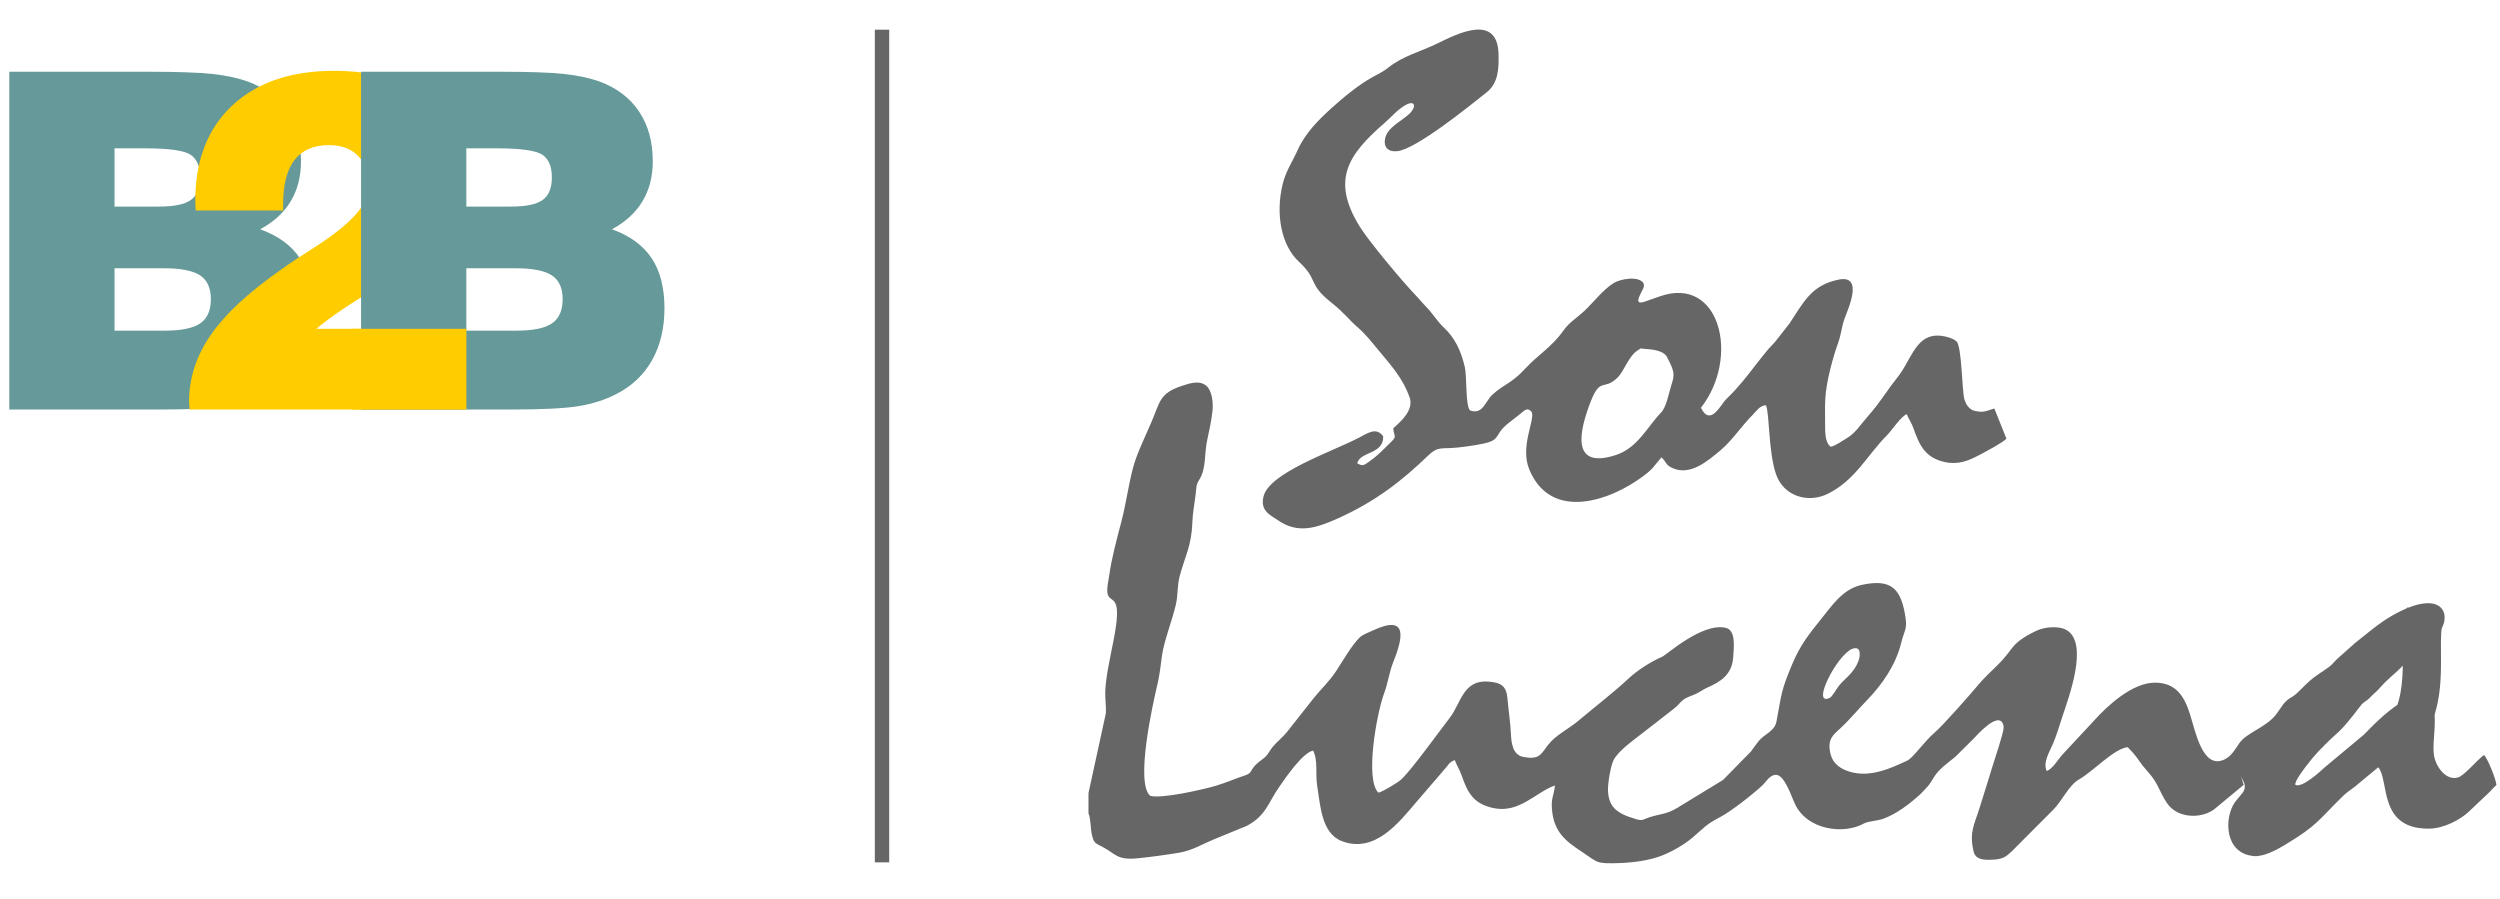
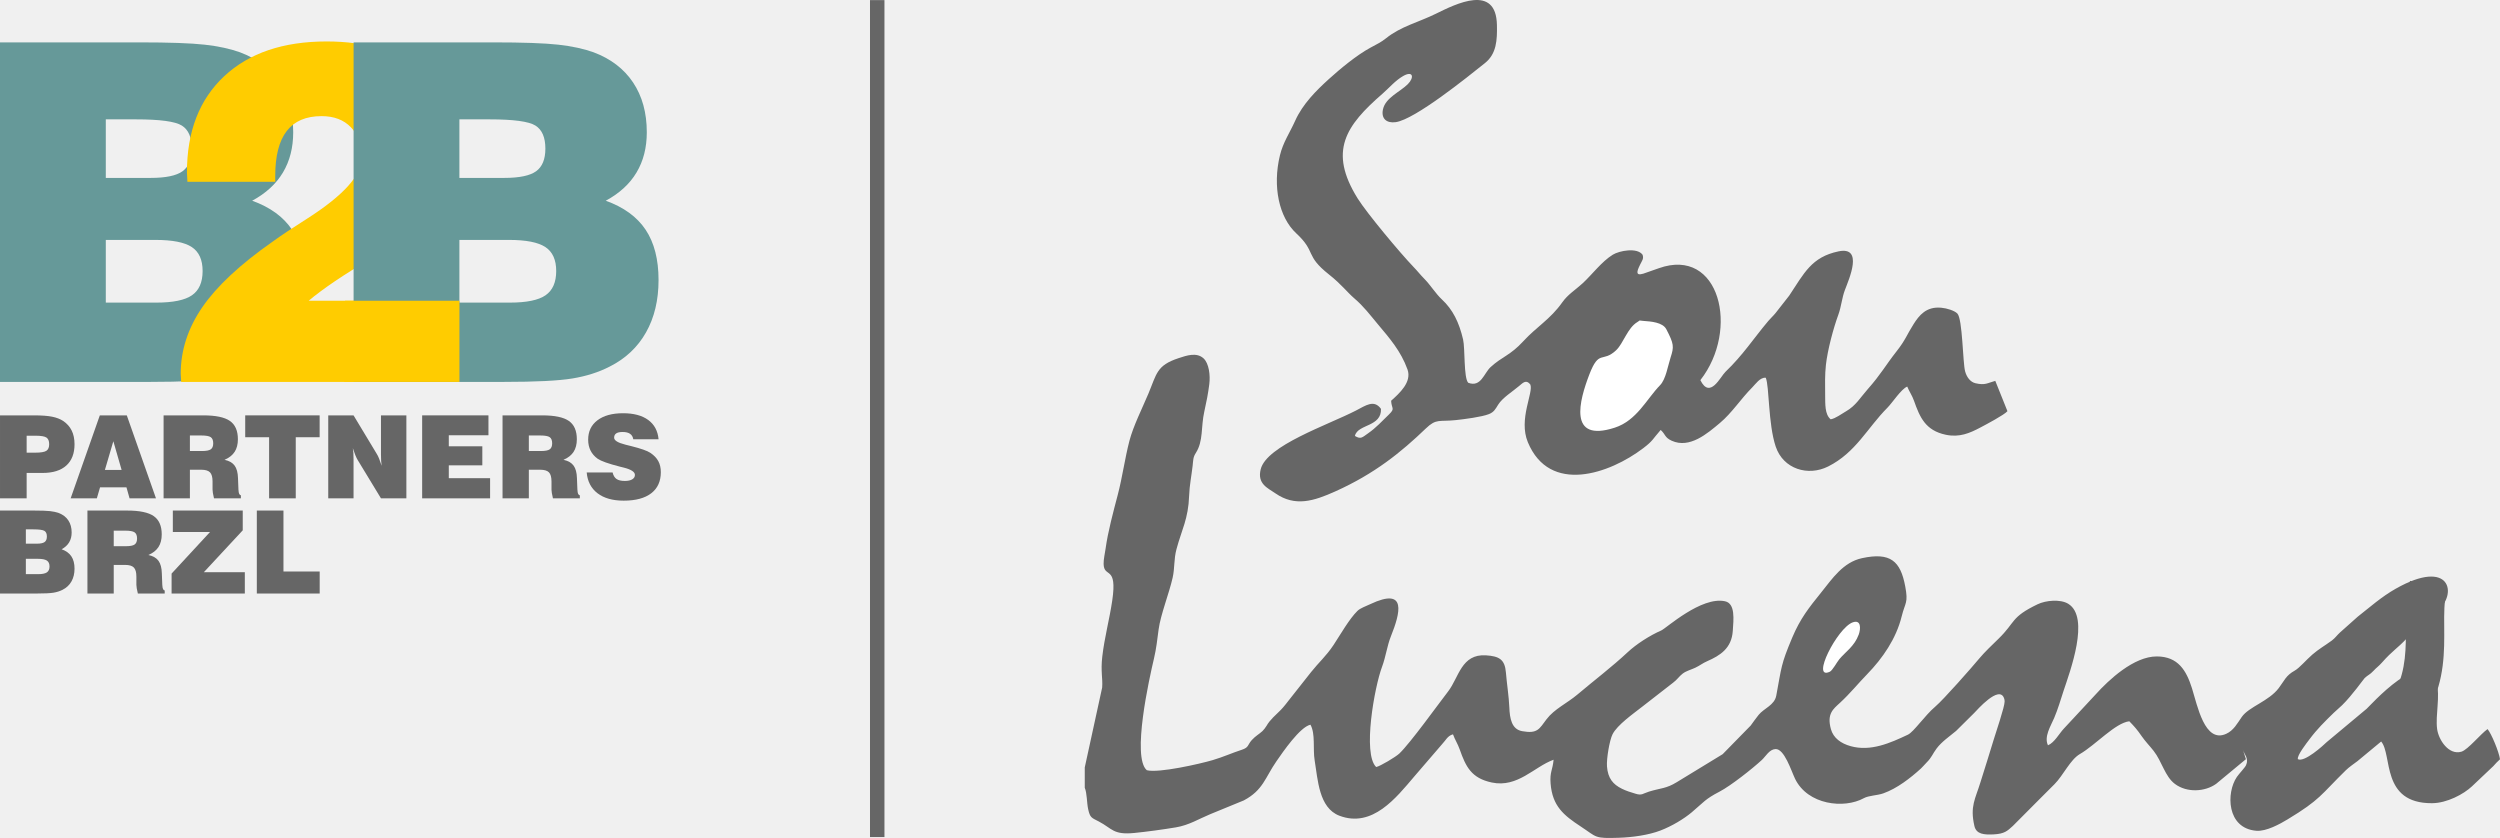
- <svg xmlns="http://www.w3.org/2000/svg" xml:space="preserve" width="183.972mm" height="66.128mm" version="1.1" shape-rendering="geometricPrecision" text-rendering="geometricPrecision" image-rendering="optimizeQuality" fill-rule="evenodd" clip-rule="evenodd" viewBox="0 0 18340575 6592460">
+ <svg xmlns="http://www.w3.org/2000/svg" xml:space="preserve" width="183.029mm" height="61.35mm" version="1.1" shape-rendering="geometricPrecision" text-rendering="geometricPrecision" image-rendering="optimizeQuality" fill-rule="evenodd" clip-rule="evenodd" viewBox="0 0 18288531 6130177">
  <g id="Camada_x0020_1">
-     <rect fill="white" x="-4" y="-4" width="18340574" height="6592460" />
-     <path fill="#669999" fill-rule="nonzero" d="M840326 2425682l368443 0c122263,0 209184,-17945 260765,-53844 51581,-35879 77401,-94757 77401,-176635 0,-81877 -26359,-140207 -79076,-174970 -52707,-34773 -141334,-52159 -265819,-52159l-361713 0 0 457607zm0 -910170l328087 0c109911,0 187282,-16270 232143,-48779 44862,-32520 67302,-87470 67302,-164871 0,-81877 -24116,-137964 -72357,-168231 -48231,-30287 -159817,-45430 -334787,-45430l-220390 0 0 427311zm-772206 1488914l0 -2478130 1016163 0c218705,0 377943,5593 477775,16818 99842,11195 185637,29718 257425,55509 125602,47115 221765,120558 288499,220380 66764,99852 100121,220958 100121,363418 0,112134 -24973,210002 -74879,293554 -49906,83572 -124755,152250 -224607,206084 131235,47115 228265,117786 291062,211986 62806,94219 94229,216492 94229,366758 0,146936 -30576,274523 -91707,382729 -61131,108246 -149997,191519 -266637,249859 -78528,40355 -168241,68977 -269189,85795 -100948,16808 -268072,25242 -501342,25242l-1096914 0z" />
-     <path fill="#FFCC00" fill-rule="nonzero" d="M1390468 3004406c0,-6709 -548,-16539 -1675,-29439 -1127,-12890 -1705,-22710 -1705,-29439 0,-171590 52737,-333949 158152,-487037 105415,-153107 275908,-312087 511441,-476958 61680,-44862 147475,-102065 257395,-171600 262470,-168241 393675,-314599 393675,-439115 0,-95316 -26070,-170195 -78229,-224577 -52159,-54402 -123658,-81598 -214508,-81598 -113260,0 -197959,36168 -254016,108515 -56077,72327 -84120,181968 -84120,328905l0 42050 -640981 0c0,-8962 -578,-21005 -1695,-36158 -1127,-15143 -1675,-26089 -1675,-32819 0,-298329 90570,-532187 271681,-701554 181151,-169337 430421,-254016 747822,-254016 290483,0 522667,71499 696510,214478 173853,143009 260765,332274 260765,567797 0,154812 -33636,283754 -100938,386956 -67312,103201 -204688,217588 -412168,343221 -24704,15692 -64511,39817 -119471,72327 -198507,116630 -350488,219283 -455903,307880l1081761 0 0 592182 -2012119 0z" />
-     <path fill="#669999" fill-rule="nonzero" d="M3421089 2425682l368423 0c122273,0 209194,-17945 260775,-53844 51581,-35879 77401,-94757 77401,-176635 0,-81877 -26369,-140207 -79076,-174970 -52707,-34773 -141334,-52159 -265819,-52159l-361703 0 0 457607zm0 -910170l328067 0c109911,0 187292,-16270 232143,-48779 44871,-32520 67312,-87470 67312,-164871 0,-81877 -24116,-137964 -72357,-168231 -48231,-30287 -159827,-45430 -334797,-45430l-220370 0 0 427311zm-772216 1488914l0 -2478130 1016163 0c218705,0 377953,5593 477765,16818 99852,11195 185647,29718 257425,55509 125612,47115 221775,120558 288499,220380 66764,99852 100131,220958 100131,363418 0,112134 -24973,210002 -74889,293554 -49906,83572 -124755,152250 -224597,206084 131235,47115 228255,117786 291062,211986 62796,94219 94219,216492 94219,366758 0,146936 -30566,274523 -91697,382729 -61131,108246 -150007,191519 -266637,249859 -78528,40355 -168251,68977 -269199,85795 -100938,16808 -268063,25242 -501342,25242l-1096904 0z" />
-     <polygon fill="#FFCC00" fill-rule="nonzero" points="3421428,2412214 2586695,2412214 2580185,3004406 3421428,3004406 " />
-     <path fill="#666666" d="M10221428 3142031c3021,60414 31563,54302 -16599,100769 -48620,46935 -92165,95515 -150824,136339 -43456,30247 -52707,46128 -96701,19899 8623,-45500 64820,-62617 108645,-84100 42489,-20836 84210,-49268 81379,-113819 -50843,-70702 -111775,-24006 -182915,12531 -207131,106402 -652177,255441 -694915,428358 -26468,107050 50763,136519 107767,175987 144315,99932 280963,55439 435246,-13728 289815,-129909 483039,-287812 662415,-460140 76803,-73782 96183,-48111 217818,-60812 60354,-6301 191808,-23338 242751,-43934 36986,-14944 47244,-36737 66903,-68339 31842,-51182 105345,-96123 151552,-135532 31822,-27146 53525,-49188 83044,-12800 26399,56755 -87889,252820 -17665,421858 159448,383775 597436,230219 842639,43356 72456,-55220 66634,-64302 126838,-132790 35770,31722 27914,54601 80003,78428 131534,60194 260855,-52897 352302,-129311 88138,-73663 152908,-176585 237168,-260845 23717,-23737 55339,-72626 97419,-69585 26648,61749 17037,335724 72496,502120 55070,165230 236719,219273 383157,145630 202036,-101596 285509,-281202 432186,-428507 36776,-36936 100689,-136877 144823,-154513 13588,33965 35471,64441 49198,103241 42519,120089 83253,217309 232752,248493 99244,20696 173843,-11804 250038,-51999 43167,-22770 177891,-93900 199325,-120289l-88686 -221137c-55210,14725 -72586,34155 -144723,17267 -37245,-8713 -63414,-43705 -75228,-85725 -17795,-63285 -18413,-385550 -57253,-423473 -21643,-21125 -74789,-38013 -117138,-41941 -109592,-10179 -161302,55648 -201847,119481 -49856,78508 -57991,114317 -123379,197460 -83074,105634 -114626,168410 -211637,277802 -54183,61101 -86403,120518 -158979,161781 -33128,18832 -75597,51900 -111227,57921 -43406,-35530 -39478,-110878 -40286,-177263 -867,-72277 -2403,-150176 5533,-220619 12362,-109691 54621,-267215 90650,-365362 21374,-58240 26020,-122572 47792,-180114 31174,-82356 137087,-320879 -46337,-282408 -197799,41472 -250826,159039 -360258,323392l-100071 127666c-18174,22401 -33297,34324 -52448,57094 -110808,131783 -182995,246718 -312735,371224 -36846,35361 -112852,202465 -182935,60483 288160,-367565 141354,-975120 -303204,-816809l-113589 39847c-28462,7945 -52179,9870 -38780,-30376 3180,-9551 11245,-26129 16060,-36208 14416,-30187 27415,-41412 17975,-71280 -39837,-55678 -171032,-29260 -217040,-1077 -81578,49986 -151303,145301 -221127,209503 -51651,47493 -107239,80352 -148242,138702 -85805,122093 -188079,178997 -283066,282428 -98217,106950 -154892,111875 -240149,190213 -48530,44592 -69854,149608 -163057,114297 -33925,-34115 -22401,-251254 -37704,-316553 -29150,-124306 -74440,-217578 -155380,-292517 -42818,-39638 -83622,-104886 -124127,-146229 -37913,-38681 -46815,-53395 -84389,-92514 -92694,-96492 -338196,-389438 -405708,-497873 -215395,-346002 -85965,-531669 181809,-764301 48032,-41721 92584,-95774 150316,-128753 73583,-42030 82615,11156 33766,59736 -56406,56077 -163416,98476 -181231,184490 -13967,67382 27485,101537 93452,92335 140187,-19560 522278,-328097 650931,-430920 85127,-68030 90032,-167553 87659,-278969 -6400,-300791 -298309,-153915 -447000,-80701 -124595,61361 -254913,91767 -362122,178200 -34962,28203 -66096,42868 -115813,69775 -97489,52767 -218505,152589 -302895,229292 -90640,82376 -189694,180443 -244904,303473 -40066,89254 -87799,156298 -110938,251743 -55459,228854 -6081,453530 118534,569113 149130,138323 60443,159059 239361,300791 92833,73543 131026,128154 186963,176106 67492,57851 111556,117627 168669,185767 85077,101507 169038,196503 217419,331287 32938,91787 -58200,173544 -119501,228485z" />
-     <g id="_1704214163152">
-       <path fill="#666666" d="M7985380 5818190l0 148532c16958,39568 14296,107069 24614,155101 13877,64621 25222,63434 78139,91079 98007,51212 103710,99074 258462,83722 89733,-8893 213182,-25681 304291,-41013 96063,-16170 168500,-62477 250337,-96153l245113 -100580c140935,-74699 155291,-166047 238015,-285539 47543,-68678 171172,-249639 248323,-267066 37664,67990 16449,176096 30825,261802 23298,138991 30287,345384 180303,402537 241385,91946 415886,-132860 546383,-286047l203113 -236031c28273,-29539 39368,-60832 79654,-71948 13728,38651 34184,67701 49727,111944 43984,125154 85257,208367 233429,239750 189056,40046 308896,-114756 451008,-166217 -6410,75407 -28562,88447 -21733,173973 13139,164522 95106,231336 219961,313213 120339,78926 95814,88706 279936,82286 99433,-3459 214528,-19540 300702,-52408 85795,-32729 173644,-86274 229601,-133428 89583,-75487 96293,-95356 203282,-151044 81030,-42180 240518,-167892 308926,-231505 28173,-26199 53774,-76205 98167,-78976 65229,-4087 115354,158162 143367,216282 92395,191688 358503,221426 502140,142191 36158,-19948 97001,-19251 142012,-35122 100410,-35411 198557,-111845 274752,-181330 15432,-14077 26518,-28981 40864,-43167 39249,-38840 43237,-62677 73882,-103421 37165,-49427 95366,-89025 142131,-128015l131454 -130288c21344,-21902 183005,-207350 218426,-108116 3449,9680 3589,12432 4137,23188 1804,35341 -67312,237008 -79554,278630 -30625,104119 -64192,204469 -96163,309156 -38391,125732 -77999,176625 -44832,321657 13728,60005 70403,64750 141324,61071 78308,-4057 98885,-24923 139868,-62088l202136 -203073c35829,-35839 65508,-65458 101347,-101287 63065,-63035 114736,-179177 185328,-219921 113878,-65727 257844,-226920 360537,-239132 38431,39448 56376,59756 90391,108864 27186,39249 59446,71739 87191,107169 61560,78607 82067,186275 155400,241195 87211,65318 218366,58230 300612,-349l217439 -180254 -22261 -70642c9760,36298 46098,64481 23218,114596 -8593,18822 -49956,60812 -66694,85307 -79485,116281 -75188,376119 142371,393266 73074,5762 173754,-50723 227019,-82874 241564,-145770 242182,-179167 425965,-358992 22072,-21593 56835,-45709 85177,-66774l172368 -142829c83542,96432 -3639,452154 371384,450220 109632,-568 231117,-66485 290882,-122562l156208 -147844c19191,-21773 28781,-31413 48929,-50275 -7646,-54023 -62328,-186773 -90869,-220280 -50006,34922 -143567,150785 -190592,164931 -91906,27665 -167114,-85396 -177502,-165858 -13349,-103381 23936,-239062 -4038,-334986 -85157,-291959 -495530,177851 -510783,188159l-289935 241943c-27056,26189 -163356,150426 -211407,125572 -8544,-26209 66046,-120518 83552,-143926 58041,-77610 111476,-129351 177343,-193742 21693,-21215 39787,-34783 61919,-56446 73413,-71888 156208,-190093 164771,-198248 23846,-22670 37215,-23408 64810,-53295 22431,-24305 36408,-31672 60025,-58340 81877,-92445 109711,-100141 183673,-179007 19370,-20656 43037,-35720 61091,-56894 49736,-58350 64959,-68219 128912,-116161 13548,-10159 19739,-16629 32211,-26747 149030,-120807 97479,-389129 -304620,-161202 -105086,59566 -187531,134176 -277095,204040l-129500 115404c-20895,18951 -36338,41631 -59397,58579 -52099,38292 -92734,59805 -142141,102434 -45300,39079 -93701,97559 -128264,116780 -65777,36587 -74979,72377 -117009,127825 -73334,96751 -217997,135801 -270136,211029 -32958,47563 -59068,97938 -113260,122701 -157554,72008 -210231,-206642 -249938,-332444 -40754,-129131 -100958,-232024 -256767,-232333 -167074,-339 -350000,170065 -447020,278072l-231834 249271c-34543,37205 -68020,101317 -115384,121226 -30047,-62796 19590,-139200 45390,-199684 27714,-64969 47035,-133069 69346,-200651 44612,-135093 194988,-533344 33207,-632428 -57792,-35391 -164044,-25212 -223420,3320 -198268,95246 -159358,129500 -286874,253178 -42748,41462 -101377,97300 -137645,140975 -56336,67870 -263377,302965 -322275,352751 -76544,64700 -156955,184700 -200142,205107 -128942,60962 -271901,124436 -417431,83901 -70801,-19719 -126858,-59257 -144793,-125672 -30157,-111615 16918,-144953 67203,-191409 74749,-69047 132162,-140845 197381,-207888 113021,-116181 212045,-259499 252251,-422286 25820,-104487 49238,-95705 25980,-219303 -34723,-184540 -107359,-250507 -315436,-205755 -138572,29808 -217897,150994 -298070,250517 -90042,111785 -152679,190392 -211158,329074 -84439,200282 -77471,215664 -116640,423822 -13289,70592 -89384,91687 -128992,140835 -20985,26050 -38232,51092 -57572,77451l-204698 209065 -335365 204588c-77979,47643 -112951,41263 -201837,68399 -46776,14286 -50813,30306 -98426,15562 -39199,-12143 -64780,-19171 -99712,-36318 -64690,-31742 -102763,-76025 -108964,-164123 -3878,-55190 18373,-189176 40684,-233479 34334,-68180 151064,-149748 214249,-199454l227887 -177193c28452,-20656 43376,-45809 69186,-65697 26708,-20576 60703,-28313 92385,-43227 33626,-15831 53365,-33118 86782,-47683 95057,-41452 178778,-94578 187043,-220798 5383,-82246 20277,-199963 -56545,-216711 -173076,-37724 -429395,197221 -464925,212803 -85616,37544 -182676,100231 -245721,159169 -113310,105923 -248313,208676 -366608,308677 -74440,62936 -168929,105744 -225215,180074 -53495,70662 -64830,107827 -178210,87390 -76245,-13748 -90401,-90590 -93721,-174751 -3011,-76633 -18244,-172089 -24943,-254136 -7756,-95037 -49298,-118385 -145491,-124605 -179964,-11624 -197760,161661 -275779,262819 -75447,97828 -275839,376966 -356430,453869 -25132,23986 -137844,91747 -169048,98546 -100639,-95625 -12322,-585473 42738,-731472 26917,-71370 36836,-153117 64491,-222234 66774,-166835 122372,-363927 -150366,-235194 -32031,15123 -73383,29310 -94020,49687 -60174,59397 -124466,173514 -173983,248254 -54402,82126 -108096,127277 -164353,198318l-156397 198069c-20088,25382 -41412,54472 -65119,78538 -37813,38372 -77022,69236 -103610,115912 -6600,11594 -20636,29349 -29599,37823 -23288,22022 -49896,34793 -77790,65687 -32290,35750 -19998,53505 -72955,70652 -69196,22421 -133398,51970 -211796,75288 -90590,26947 -396267,96851 -481444,73792 -110957,-94638 18593,-672065 52259,-814695 17077,-72317 23936,-136838 33935,-212614 14106,-106870 76663,-263267 102434,-377724 16031,-71200 7916,-133169 28033,-208457 37544,-140516 86623,-220529 92355,-390863 2482,-73443 16988,-143786 25372,-216502 5184,-45061 2562,-62328 23747,-95236 55439,-86154 36338,-190123 61430,-300931 14974,-66116 28223,-133159 36627,-200690 8035,-64551 -2143,-151712 -42389,-188329 -50564,-46008 -122931,-20746 -181510,-1446 -161840,53315 -159308,113320 -221068,260217 -42748,101656 -109691,234825 -138044,343280 -33168,126848 -51212,265092 -85536,395579 -32161,122283 -71529,268043 -88497,391601 -4646,33865 -15064,76933 -14396,110878 2123,107708 101606,4955 63015,267664 -20198,137516 -56605,269259 -72716,408888 -12611,109233 4376,157783 -867,226022l-127018 583120z" />
-       <path fill="white" d="M12019607 2567026c-73613,43237 -102593,156537 -156627,206991 -100091,93452 -123399,-9371 -194968,176475 -72297,187750 -159298,499757 185418,388012 161362,-52299 232622,-209134 331238,-310352 42020,-43117 57064,-142460 76464,-201996 25561,-78448 24993,-98526 -31194,-206194 -26558,-50883 -112702,-56864 -168849,-60832 -40076,-2831 -14376,-8025 -41482,7896z" />
-       <path fill="white" d="M13589561 4759767c-111895,41392 -306783,424400 -166705,360238 20008,-9162 51631,-69595 69864,-91657 44463,-53774 109442,-92973 141394,-179436 15522,-41990 19001,-112642 -44552,-89145z" />
-       <path fill="#666666" fill-rule="nonzero" d="M17925815 4543216c-19769,60742 -19041,149229 -18264,246050 1475,181809 3160,387374 -105096,595432l-249470 -129680c76883,-147764 75517,-315347 74311,-463559 -987,-121535 -1894,-232612 31463,-335076l267056 86832z" />
+     <g id="_1704072685744">
+       <g>
+         <path fill="#669999" fill-rule="nonzero" d="M773981 2213718l369289 0c122544,0 209665,-17986 261364,-53968 51699,-35962 77579,-94975 77579,-177041 0,-82065 -26419,-140529 -79258,-175372 -52828,-34853 -141659,-52279 -266430,-52279l-362545 0 0 458659zm0 -912262l328841 0c110163,0 187712,-16307 232677,-48892 44965,-32594 67457,-87671 67457,-165250 0,-82065 -24171,-138281 -72523,-168617 -48342,-30356 -160184,-45534 -335556,-45534l-220896 0 0 428293zm-773981 1492336l0 -2483826 1018499 0c219208,0 378812,5606 478873,16857 100071,11221 186064,29787 258017,55636 125891,47223 222275,120835 289162,220886 66917,100081 100351,221466 100351,364253 0,112392 -25030,210484 -75051,294229 -50021,83764 -125042,152600 -225123,206557 131537,47223 228790,118057 291730,212473 62950,94436 94446,216989 94446,367601 0,147274 -30646,275154 -91918,383608 -61272,108495 -150342,191959 -267250,250433 -78708,40448 -168627,69136 -269808,85992 -101180,16847 -268689,25300 -502495,25300l-1099435 0z" />
+         <path fill="#FFCC00" fill-rule="nonzero" d="M1325387 2793772c0,-6725 -550,-16577 -1679,-29507 -1129,-12920 -1709,-22762 -1709,-29507 0,-171985 52858,-334717 158515,-488156 105657,-153459 276542,-312804 512617,-478054 61821,-44965 147814,-102300 257987,-171995 263073,-168627 394580,-315322 394580,-440124 0,-95535 -26129,-170586 -78408,-225093 -52279,-54527 -123942,-81786 -215001,-81786 -113521,0 -198414,36251 -254600,108764 -56206,72493 -84314,182387 -84314,329661l0 42147 -642455 0c0,-8983 -580,-21053 -1699,-36241 -1129,-15178 -1679,-26149 -1679,-32894 0,-299015 90779,-533410 272306,-703167 181567,-169726 431411,-254600 749540,-254600 291151,0 523868,71664 698111,214971 174253,143337 261364,333038 261364,569102 0,155168 -33713,284406 -101170,387845 -67467,103439 -205159,218088 -413115,344009 -24761,15728 -64659,39909 -119746,72493 -198963,116898 -351294,219787 -456950,308587l1084247 0 0 593543 -2016743 0z" />
+         <path fill="#669999" fill-rule="nonzero" d="M3360676 2213718l369269 0c122554,0 209675,-17986 261374,-53968 51699,-35962 77579,-94975 77579,-177041 0,-82065 -26429,-140529 -79258,-175372 -52828,-34853 -141659,-52279 -266430,-52279l-362535 0 0 458659zm0 -912262l328821 0c110163,0 187722,-16307 232677,-48892 44975,-32594 67467,-87671 67467,-165250 0,-82065 -24171,-138281 -72523,-168617 -48342,-30356 -160194,-45534 -335566,-45534l-220876 0 0 428293zm-773991 1492336l0 -2483826 1018499 0c219208,0 378822,5606 478863,16857 100081,11221 186074,29787 258017,55636 125901,47223 222285,120835 289162,220886 66917,100081 100361,221466 100361,364253 0,112392 -25030,210484 -75061,294229 -50021,83764 -125042,152600 -225113,206557 131537,47223 228780,118057 291730,212473 62940,94436 94436,216989 94436,367601 0,147274 -30636,275154 -91908,383608 -61272,108495 -150352,191959 -267250,250433 -78708,40448 -168637,69136 -269818,85992 -101170,16847 -268679,25300 -502495,25300l-1099425 0z" />
+         <polygon fill="#FFCC00" fill-rule="nonzero" points="3361016,2200219 2524364,2200219 2517839,2793772 3361016,2793772 " />
+         <g>
+           <path fill="#666666" fill-rule="nonzero" d="M194947 3311415l62641 0c40638,0 67857,-4536 81606,-13599 13719,-9073 20584,-25140 20584,-48222 0,-23352 -6585,-39569 -19754,-48622 -13210,-9083 -40678,-13589 -82435,-13589l-62641 0 0 124032zm-194917 334187l0 -606992 249724 0c55237,0 98972,3237 131237,9672 32305,6495 59283,16847 80986,31116 28018,18965 48902,42477 62611,70485 13749,28018 20644,61272 20644,99712 0,67887 -20084,119866 -60173,155987 -40118,36122 -97943,54197 -173484,54197l-116628 0 0 185824 -194917 0z" />
+           <path fill="#666666" fill-rule="nonzero" d="M767326 3437925l122394 0 -60572 -210155 -61821 210155zm-250543 207677l213452 -606992 197375 0 213482 606992 -193268 0 -22652 -80347 -193298 0 -23472 80347 -191619 0z" />
+           <path fill="#666666" fill-rule="nonzero" d="M1389177 3299464l88610 0c31046,0 52469,-4187 64289,-12570 11811,-8373 17716,-23012 17716,-43895 0,-21423 -5905,-36331 -17716,-44715 -11821,-8353 -34903,-12560 -69226,-12560l-83674 0 0 113741zm-192449 346138l0 -606992 290511 0c90968,0 155857,13599 194727,40788 38869,27189 58324,71853 58324,133945 0,37071 -7984,67857 -23901,92307 -15947,24441 -40548,43806 -73772,58104 33803,7124 58384,21213 73772,42247 15358,21003 23621,51849 24721,92487l3287 84504c0,550 120,1219 400,2038 859,24211 6625,36831 17316,37930l0 22642 -196555 0c-3567,-14539 -6245,-27249 -8054,-38100 -1769,-10851 -2648,-19295 -2648,-25340l0 -60562c0,-31345 -6195,-53378 -18565,-66158 -12350,-12770 -33783,-19175 -64259,-19175l-82855 0 0 209335 -192449 0z" />
+           <polygon fill="#666666" fill-rule="nonzero" points="1968581,3645612 1968581,3198504 1793849,3198504 1793849,3038599 2338220,3038599 2338220,3198504 2163498,3198504 2163498,3645612 " />
+           <path fill="#666666" fill-rule="nonzero" d="M2401261 3645612l0 -607012 185044 0 170186 282308c5216,7954 10762,19205 16707,33773 5875,14579 12130,32135 18715,52768 -1609,-10732 -2868,-22522 -3687,-35452 -859,-12890 -1249,-28598 -1249,-46973l0 -286425 185854 0 0 607012 -185854 0 -170196 -280230c-5216,-8234 -10911,-19904 -17107,-35032 -6145,-15088 -12430,-32405 -18735,-51909 1918,10732 3287,21923 4147,33594 819,11671 1219,28078 1219,49231l0 284346 -185044 0z" />
+           <polygon fill="#666666" fill-rule="nonzero" points="3088220,3645612 3088220,3038599 3573249,3038599 3573249,3184095 3283137,3184095 3283137,3264841 3528404,3264841 3528404,3404122 3283137,3404122 3283137,3498108 3585199,3498108 3585199,3645612 " />
+           <path fill="#666666" fill-rule="nonzero" d="M3868706 3299464l88610 0c31036,0 52469,-4187 64289,-12570 11801,-8373 17716,-23012 17716,-43895 0,-21423 -5915,-36331 -17716,-44715 -11821,-8353 -34893,-12560 -69226,-12560l-83674 0 0 113741zm-192449 346138l0 -606992 290521 0c90948,0 155857,13599 194717,40788 38869,27189 58324,71853 58324,133945 0,37071 -7994,67857 -23901,92307 -15947,24441 -40548,43806 -73772,58104 33803,7124 58374,21213 73772,42247 15368,21003 23621,51849 24721,92487l3297 84504c0,550 120,1219 390,2038 859,24211 6615,36831 17316,37930l0 22642 -196565 0c-3557,-14539 -6245,-27249 -8044,-38100 -1769,-10851 -2648,-19295 -2648,-25340l0 -60562c0,-31345 -6195,-53378 -18565,-66158 -12350,-12770 -33773,-19175 -64259,-19175l-82855 0 0 209335 -192449 0z" />
+           <path fill="#666666" fill-rule="nonzero" d="M4291933 3456481l189551 0c5206,21973 14688,37770 28438,47373 13739,9632 34203,14449 61392,14449 22842,0 40758,-3937 53808,-11741 13050,-7864 19575,-18625 19575,-32375 0,-21973 -27348,-39849 -82005,-53598 -11011,-2708 -19395,-4776 -25150,-6145 -44785,-11561 -80447,-22043 -106936,-31525 -26519,-9483 -45814,-18356 -57894,-26579 -23342,-16767 -40878,-36831 -52549,-60183 -11711,-23342 -17496,-49991 -17496,-79947 0,-60153 22642,-107405 67977,-141728 45334,-34353 107665,-51519 187083,-51519 78009,0 139430,16407 184205,49231 44785,32834 70055,79907 75820,141139l-185004 0c-3058,-17856 -10951,-31185 -23721,-39959 -12770,-8803 -30976,-13200 -54597,-13200 -20884,0 -36391,3437 -46573,10302 -10152,6865 -15248,17316 -15248,31345 0,20054 26649,36791 79957,50260 4666,1379 8263,2318 10702,2858 7714,1958 19385,4826 35032,8663 70634,17866 116748,34083 138451,48622 26919,17866 46573,38190 58964,61002 12340,22802 18525,49751 18525,80776 0,67007 -23412,118527 -70265,154528 -46823,35992 -113950,53988 -201282,53988 -80507,0 -144306,-17996 -191439,-53988 -47103,-36002 -73562,-86662 -79318,-152050z" />
+           <path fill="#666666" fill-rule="nonzero" d="M189161 4200126l90269 0c29926,0 51210,-4397 63860,-13170 12650,-8813 18965,-23232 18965,-43286 0,-20054 -6465,-34323 -19355,-42856 -12930,-8503 -34633,-12780 -65119,-12780l-88620 0 0 112092zm0 -222925l80367 0c26909,0 45874,-3997 56875,-11951 10971,-7964 16497,-21433 16497,-40388 0,-20064 -5915,-33783 -17716,-41218 -11831,-7444 -39169,-11131 -82035,-11131l-53988 0 0 104688zm-189151 364673l0 -606992 248904 0c53598,0 92577,1369 117028,4117 24481,2738 45474,7284 63070,13629 30756,11521 54317,29497 70694,53958 16337,24481 24501,54127 24501,89010 0,27458 -6125,51460 -18346,71913 -12220,20484 -30576,37311 -54997,50480 32135,11511 55886,28827 71274,51939 15398,23042 23082,53008 23082,89809 0,35992 -7474,67237 -22472,93766 -14968,26519 -36731,46913 -65329,61212 -19205,9842 -41178,16887 -65898,21003 -24721,4107 -65668,6155 -122793,6155l-268719 0z" />
+           <path fill="#666666" fill-rule="nonzero" d="M832025 3995726l88610 0c31036,0 52459,-4177 64289,-12560 11801,-8373 17716,-23012 17716,-43895 0,-21423 -5915,-36331 -17716,-44715 -11831,-8353 -34903,-12560 -69226,-12560l-83674 0 0 113731zm-192449 346148l0 -606992 290511 0c90968,0 155867,13589 194727,40778 38869,27199 58324,71853 58324,133945 0,37071 -7984,67867 -23901,92307 -15947,24451 -40548,43816 -73772,58104 33803,7134 58374,21223 73772,42257 15358,21003 23621,51849 24721,92487l3287 84494c0,560 130,1219 400,2048 859,24211 6615,36821 17316,37920l0 22652 -196555 0c-3567,-14549 -6255,-27259 -8054,-38110 -1759,-10841 -2658,-19295 -2658,-25330l0 -60572c0,-31335 -6185,-53378 -18555,-66148 -12350,-12770 -33783,-19175 -64269,-19175l-82845 0 0 209335 -192449 0z" />
+           <polygon fill="#666666" fill-rule="nonzero" points="1255242,4341884 1255242,4195989 1536281,3891888 1264305,3891888 1264305,3734862 1775733,3734862 1775733,3879508 1491387,4185717 1790981,4185717 1790981,4341884 " />
+           <polygon fill="#666666" fill-rule="nonzero" points="1878732,4341884 1878732,3734862 2073649,3734862 2073649,4180751 2338610,4180751 2338610,4341884 " />
+         </g>
+       </g>
+       <path fill="#666666" d="M10176643 2931713c3028,60552 31635,54427 -16637,101001 -48732,47043 -92377,95735 -151171,136652 -43556,30316 -52828,46234 -96924,19944 8643,-45604 64969,-62761 108894,-84294 42586,-20884 84404,-49381 81566,-114080 -50960,-70864 -112032,-24061 -183336,12560 -207607,106646 -653676,256029 -696512,429342 -26529,107296 50880,136832 108015,176391 144646,100161 281608,55566 436247,-13759 290481,-130208 484149,-288473 663938,-461197 76979,-73952 96404,-48222 218318,-60952 60492,-6315 192249,-23392 243309,-44035 37071,-14978 47353,-36821 67057,-68496 31915,-51300 105587,-96344 151900,-135843 31895,-27209 53648,-49301 83235,-12830 26459,56885 -88091,253401 -17706,422827 159814,384657 598809,230748 844576,43456 72623,-55346 66787,-64449 127130,-133095 35852,31795 27978,54727 80187,78608 131836,60333 261454,-53018 353112,-129608 88340,-73832 153259,-176991 237713,-261444 23771,-23791 55466,-72793 97643,-69745 26709,61891 17077,336495 72663,503274 55197,165610 237263,219777 384038,145965 202501,-101830 286165,-281848 433179,-429492 36861,-37021 100921,-137192 145156,-154868 13619,34043 35552,64589 49311,103479 42616,120365 83444,217809 233286,249064 99472,20744 174243,-11831 250613,-52119 43266,-22822 178300,-94116 199783,-120565l-88890 -221646c-55336,14758 -72753,34233 -145056,17306 -37331,-8733 -63560,-43806 -75401,-85922 -17836,-63430 -18455,-386436 -57385,-424446 -21693,-21173 -74961,-38100 -117408,-42037 -109844,-10202 -161673,55776 -202311,119756 -49971,78688 -58124,114580 -123663,197914 -83264,105877 -114890,168797 -212123,278441 -54307,61242 -86602,120795 -159345,162152 -33204,18875 -75770,52019 -111482,58054 -43506,-35612 -39569,-111133 -40378,-177670 -869,-72443 -2408,-150522 5546,-221126 12390,-109944 54747,-267829 90859,-366202 21423,-58374 26079,-122853 47902,-180528 31245,-82545 137402,-321617 -46443,-283057 -198254,41567 -251402,159405 -361086,324135l-100301 127959c-18216,22452 -33374,34403 -52569,57225 -111063,132086 -183416,247285 -313453,372077 -36931,35442 -113111,202930 -183356,60622 288823,-368410 141679,-977361 -303901,-818686l-113850 39939c-28528,7964 -52299,9892 -38869,-30446 3187,-9572 11271,-26189 16097,-36291 14449,-30256 27478,-41507 18016,-71444 -39929,-55806 -171425,-29327 -217539,-1079 -81766,50101 -151651,145635 -221636,209985 -51769,47603 -107485,80537 -148583,139021 -86002,122374 -188512,179409 -283717,283077 -98443,107196 -155248,112132 -240701,190650 -48642,44695 -70015,149952 -163431,114560 -34003,-34193 -22452,-251832 -37790,-317280 -29217,-124592 -74611,-218078 -155737,-293189 -42916,-39729 -83814,-105127 -124412,-146565 -38000,-38769 -46923,-53518 -84583,-92727 -92907,-96714 -338973,-390333 -406640,-499017 -215890,-346797 -86162,-532891 182227,-766057 48142,-41817 92797,-95994 150661,-129048 73752,-42127 82805,11181 33843,59873 -56536,56206 -163791,98702 -181647,184915 -13999,67537 27548,101770 93666,92547 140509,-19605 523478,-328851 652427,-431910 85323,-68186 90239,-167938 87861,-279610 -6415,-301483 -298995,-154269 -448028,-80886 -124882,61502 -255499,91978 -362954,178609 -35042,28268 -66248,42966 -116079,69935 -97713,52888 -219008,152940 -303591,229819 -90849,82565 -190130,180858 -245467,304171 -40158,89460 -88001,156657 -111193,252321 -55586,229380 -6095,454572 118807,570421 149472,138641 60582,159425 239911,301483 93047,73712 131327,128449 187393,176511 67647,57984 111812,117897 169057,186194 85273,101740 169427,196955 217919,332049 33014,91998 -58334,173943 -119776,229010z" />
+       <g>
+         <path fill="#666666" d="M7935457 5614023l0 148873c16997,39659 14329,107316 24671,155458 13909,64769 25280,63580 78318,91288 98233,51330 103948,99302 259056,83914 89939,-8913 213672,-25740 304990,-41108 96284,-16207 168887,-62621 250913,-96374l245677 -100811c141259,-74871 155648,-166429 238562,-286195 47653,-68836 171565,-250213 248894,-267679 37750,68146 16487,176501 30896,262404 23352,139310 30356,346178 180718,403463 241940,92157 416842,-133165 547639,-286704l203580 -236574c28338,-29607 39459,-60972 79837,-72113 13759,38740 34263,67857 49841,112202 44085,125441 85453,208846 233966,240301 189491,40138 309606,-115020 452044,-166599 -6425,75581 -28627,88650 -21783,174373 13170,164900 95325,231868 220467,313933 120615,79108 96034,88910 280579,82475 99662,-3467 215021,-19585 301393,-52529 85992,-32804 174043,-86472 230129,-133735 89789,-75660 96514,-95575 203750,-151391 81216,-42277 241070,-168278 309636,-232037 28238,-26259 53898,-76380 98393,-79158 65379,-4097 115619,158525 143697,216779 92607,192129 359327,221935 503294,142518 36241,-19994 97224,-19295 142338,-35202 100641,-35492 199013,-112102 275383,-181747 15468,-14109 26579,-29047 40958,-43266 39339,-38929 43336,-62821 74052,-103658 37251,-49541 95585,-89230 142458,-128309l131756 -130587c21393,-21953 183426,-207826 218928,-108365 3457,9702 3597,12460 4147,23242 1809,35422 -67467,237553 -79737,279270 -30696,104358 -64339,204939 -96384,309866 -38480,126021 -78178,177031 -44935,322396 13759,60143 70564,64899 141649,61212 78488,-4067 99112,-24980 140190,-62231l202601 -203540c35912,-35922 65658,-65608 101580,-101520 63210,-63180 115000,-179589 185754,-220427 114140,-65878 258437,-227441 361366,-239681 38520,39539 56506,59893 90599,109114 27249,39339 59583,71903 87391,107415 61701,78788 82255,186703 155757,241750 87411,65468 218868,58364 301303,-350l217939 -180668 -22312 -70804c9782,36381 46204,64629 23272,114860 -8613,18865 -50071,60952 -66847,85503 -79667,116548 -75361,376983 142698,394170 73242,5775 174153,-50840 227541,-83065 242120,-146105 242739,-179579 426944,-359817 22123,-21643 56965,-45814 85373,-66927l172764 -143157c83734,96654 -3647,453193 372237,451255 109884,-570 231648,-66638 291551,-122843l156567 -148183c19235,-21823 28847,-31485 49041,-50390 -7664,-54147 -62471,-187203 -91078,-220786 -50121,35002 -143897,151131 -191030,165310 -92118,27728 -167498,-85593 -177910,-166239 -13379,-103618 23991,-239611 -4047,-335756 -85353,-292630 -496669,178260 -511957,188592l-290601 242499c-27119,26249 -163731,150771 -211893,125861 -8563,-26269 66198,-120795 83744,-144257 58174,-77789 111732,-129648 177750,-194187 21743,-21263 39879,-34863 62061,-56575 73582,-72053 156567,-190530 165150,-198704 23901,-22722 37301,-23462 64959,-53418 22482,-24361 36491,-31745 60163,-58474 82065,-92657 109963,-100371 184095,-179419 19415,-20704 43136,-35802 61232,-57025 49851,-58484 65109,-68376 129208,-116428 13579,-10182 19784,-16667 32285,-26809 149372,-121085 97703,-390023 -305320,-161573 -105327,59703 -187962,134484 -277731,204509l-129798 115669c-20944,18995 -36421,41727 -59533,58714 -52219,38380 -92947,59943 -142468,102669 -45404,39169 -93916,97783 -128559,117048 -65928,36671 -75151,72543 -117278,128119 -73502,96974 -218498,136113 -270757,211514 -33034,47672 -59203,98163 -113521,122983 -157916,72173 -210714,-207117 -250513,-333208 -40848,-129428 -101190,-232557 -257358,-232867 -167458,-340 -350804,170456 -448047,278711l-232367 249843c-34623,37291 -68176,101550 -115649,121504 -30116,-62940 19635,-139520 45494,-200143 27778,-65119 47143,-133375 69505,-201112 44715,-135403 195436,-534569 33284,-633881 -57924,-35472 -164421,-25270 -223934,3327 -198724,95465 -159724,129798 -287534,253760 -42846,41557 -101610,97523 -137961,141299 -56466,68026 -263982,303661 -323016,353562 -76720,64849 -157316,185124 -200602,205578 -129238,61102 -272526,124722 -418391,84094 -70964,-19764 -127150,-59393 -145126,-125961 -30226,-111872 16957,-145286 67357,-191849 74921,-69206 132466,-141169 197834,-208366 113281,-116448 212533,-260095 252831,-423257 25880,-104728 49351,-95925 26040,-219807 -34803,-184964 -107605,-251082 -316161,-206228 -138891,29876 -218398,151341 -298755,251092 -90249,112042 -153030,190830 -211643,329831 -84633,200742 -77649,216160 -116908,424796 -13320,70754 -89590,91898 -129288,141159 -21033,26109 -38320,51210 -57705,77629l-205169 209545 -336136 205059c-78159,47752 -113211,41357 -202301,68556 -46883,14319 -50930,30376 -98652,15598 -39289,-12170 -64929,-19215 -99941,-36401 -64839,-31815 -102999,-76200 -109214,-164501 -3887,-55316 18416,-189611 40778,-234016 34413,-68336 151411,-150092 214741,-199913l228410 -177600c28518,-20704 43476,-45914 69345,-65848 26769,-20624 60842,-28378 92597,-43326 33703,-15868 53488,-33194 86982,-47792 95275,-41547 179189,-94795 187473,-221306 5396,-82435 20324,-200422 -56675,-217209 -173474,-37810 -430381,197674 -465993,213292 -85812,37630 -183096,100461 -246286,159534 -113571,106166 -248884,209155 -367451,309387 -74611,63080 -169317,105987 -225732,180488 -53618,70824 -64979,108075 -178619,87591 -76420,-13779 -90609,-90799 -93936,-175152 -3018,-76810 -18286,-172484 -25000,-254720 -7774,-95255 -49411,-118657 -145825,-124892 -180378,-11651 -198214,162033 -276413,263423 -75621,98053 -276472,377833 -357249,454912 -25190,24041 -138161,91958 -169437,98772 -100871,-95845 -12350,-586818 42836,-733153 26979,-71534 36921,-153469 64639,-222745 66927,-167218 122654,-364763 -150711,-235735 -32105,15158 -73552,29377 -94236,49801 -60313,59533 -124752,173913 -174383,248824 -54527,82315 -108345,127570 -164730,198774l-156757 198524c-20134,25440 -41507,54597 -65269,78718 -37900,38460 -77199,69395 -103848,116179 -6615,11621 -20684,29417 -29667,37910 -23342,22073 -50011,34873 -77969,65838 -32365,35832 -20044,53628 -73122,70814 -69355,22472 -133705,52089 -212283,75461 -90799,27009 -397178,97074 -482550,73962 -111213,-94855 18635,-673610 52379,-816568 17117,-72483 23991,-137152 34013,-213102 14139,-107116 76840,-263872 102669,-378592 16067,-71364 7934,-133475 28098,-208936 37630,-140839 86822,-221036 92567,-391762 2488,-73612 17027,-144117 25430,-216999 5196,-45164 2568,-62471 23801,-95455 55566,-86352 36421,-190560 61572,-301623 15008,-66268 28288,-133465 36711,-201152 8054,-64699 -2148,-152060 -42487,-188761 -50680,-46114 -123213,-20794 -181927,-1449 -162212,53438 -159674,113581 -221576,260815 -42846,101890 -109944,235365 -138361,344069 -33244,127140 -51330,265701 -85733,396488 -32235,122564 -71694,268659 -88700,392501 -4656,33943 -15098,77109 -14429,111133 2128,107955 101840,4966 63160,268279 -20244,137832 -56735,269878 -72883,409828 -12640,109484 4387,158146 -869,226542l-127310 584460z" />
+         <path fill="white" d="M11978955 2355387c-73782,43336 -102829,156897 -156986,207467 -100321,93666 -123683,-9393 -195416,176881 -72463,188182 -159664,500906 185844,388904 161733,-52419 233157,-209615 331999,-311065 42117,-43216 57195,-142788 76640,-202461 25620,-78628 25050,-98752 -31265,-206667 -26619,-51000 -112961,-56995 -169237,-60972 -40168,-2838 -14409,-8044 -41577,7914z" />
+         <path fill="white" d="M13552517 4553168c-112152,41487 -307488,425375 -167089,361066 20054,-9183 51749,-69755 70025,-91868 44565,-53898 109694,-93187 141719,-179849 15558,-42087 19045,-112901 -44655,-89350z" />
+         <path fill="#666666" fill-rule="nonzero" d="M17898738 4336119c-19814,60882 -19085,149572 -18306,246616 1479,182227 3168,388265 -105337,596800l-250043 -129978c77059,-148103 75690,-316071 74481,-464624 -989,-121814 -1899,-233147 31535,-335846l267669 87032z" />
+       </g>
+       <polygon fill="#666666" fill-rule="nonzero" points="6470140,749 6470140,6123412 6364383,6123412 6364383,749 " />
    </g>
-     <polygon fill="#666666" fill-rule="nonzero" points="6523423,217788 6523423,6326411 6417909,6326411 6417909,217788 " />
  </g>
</svg>
